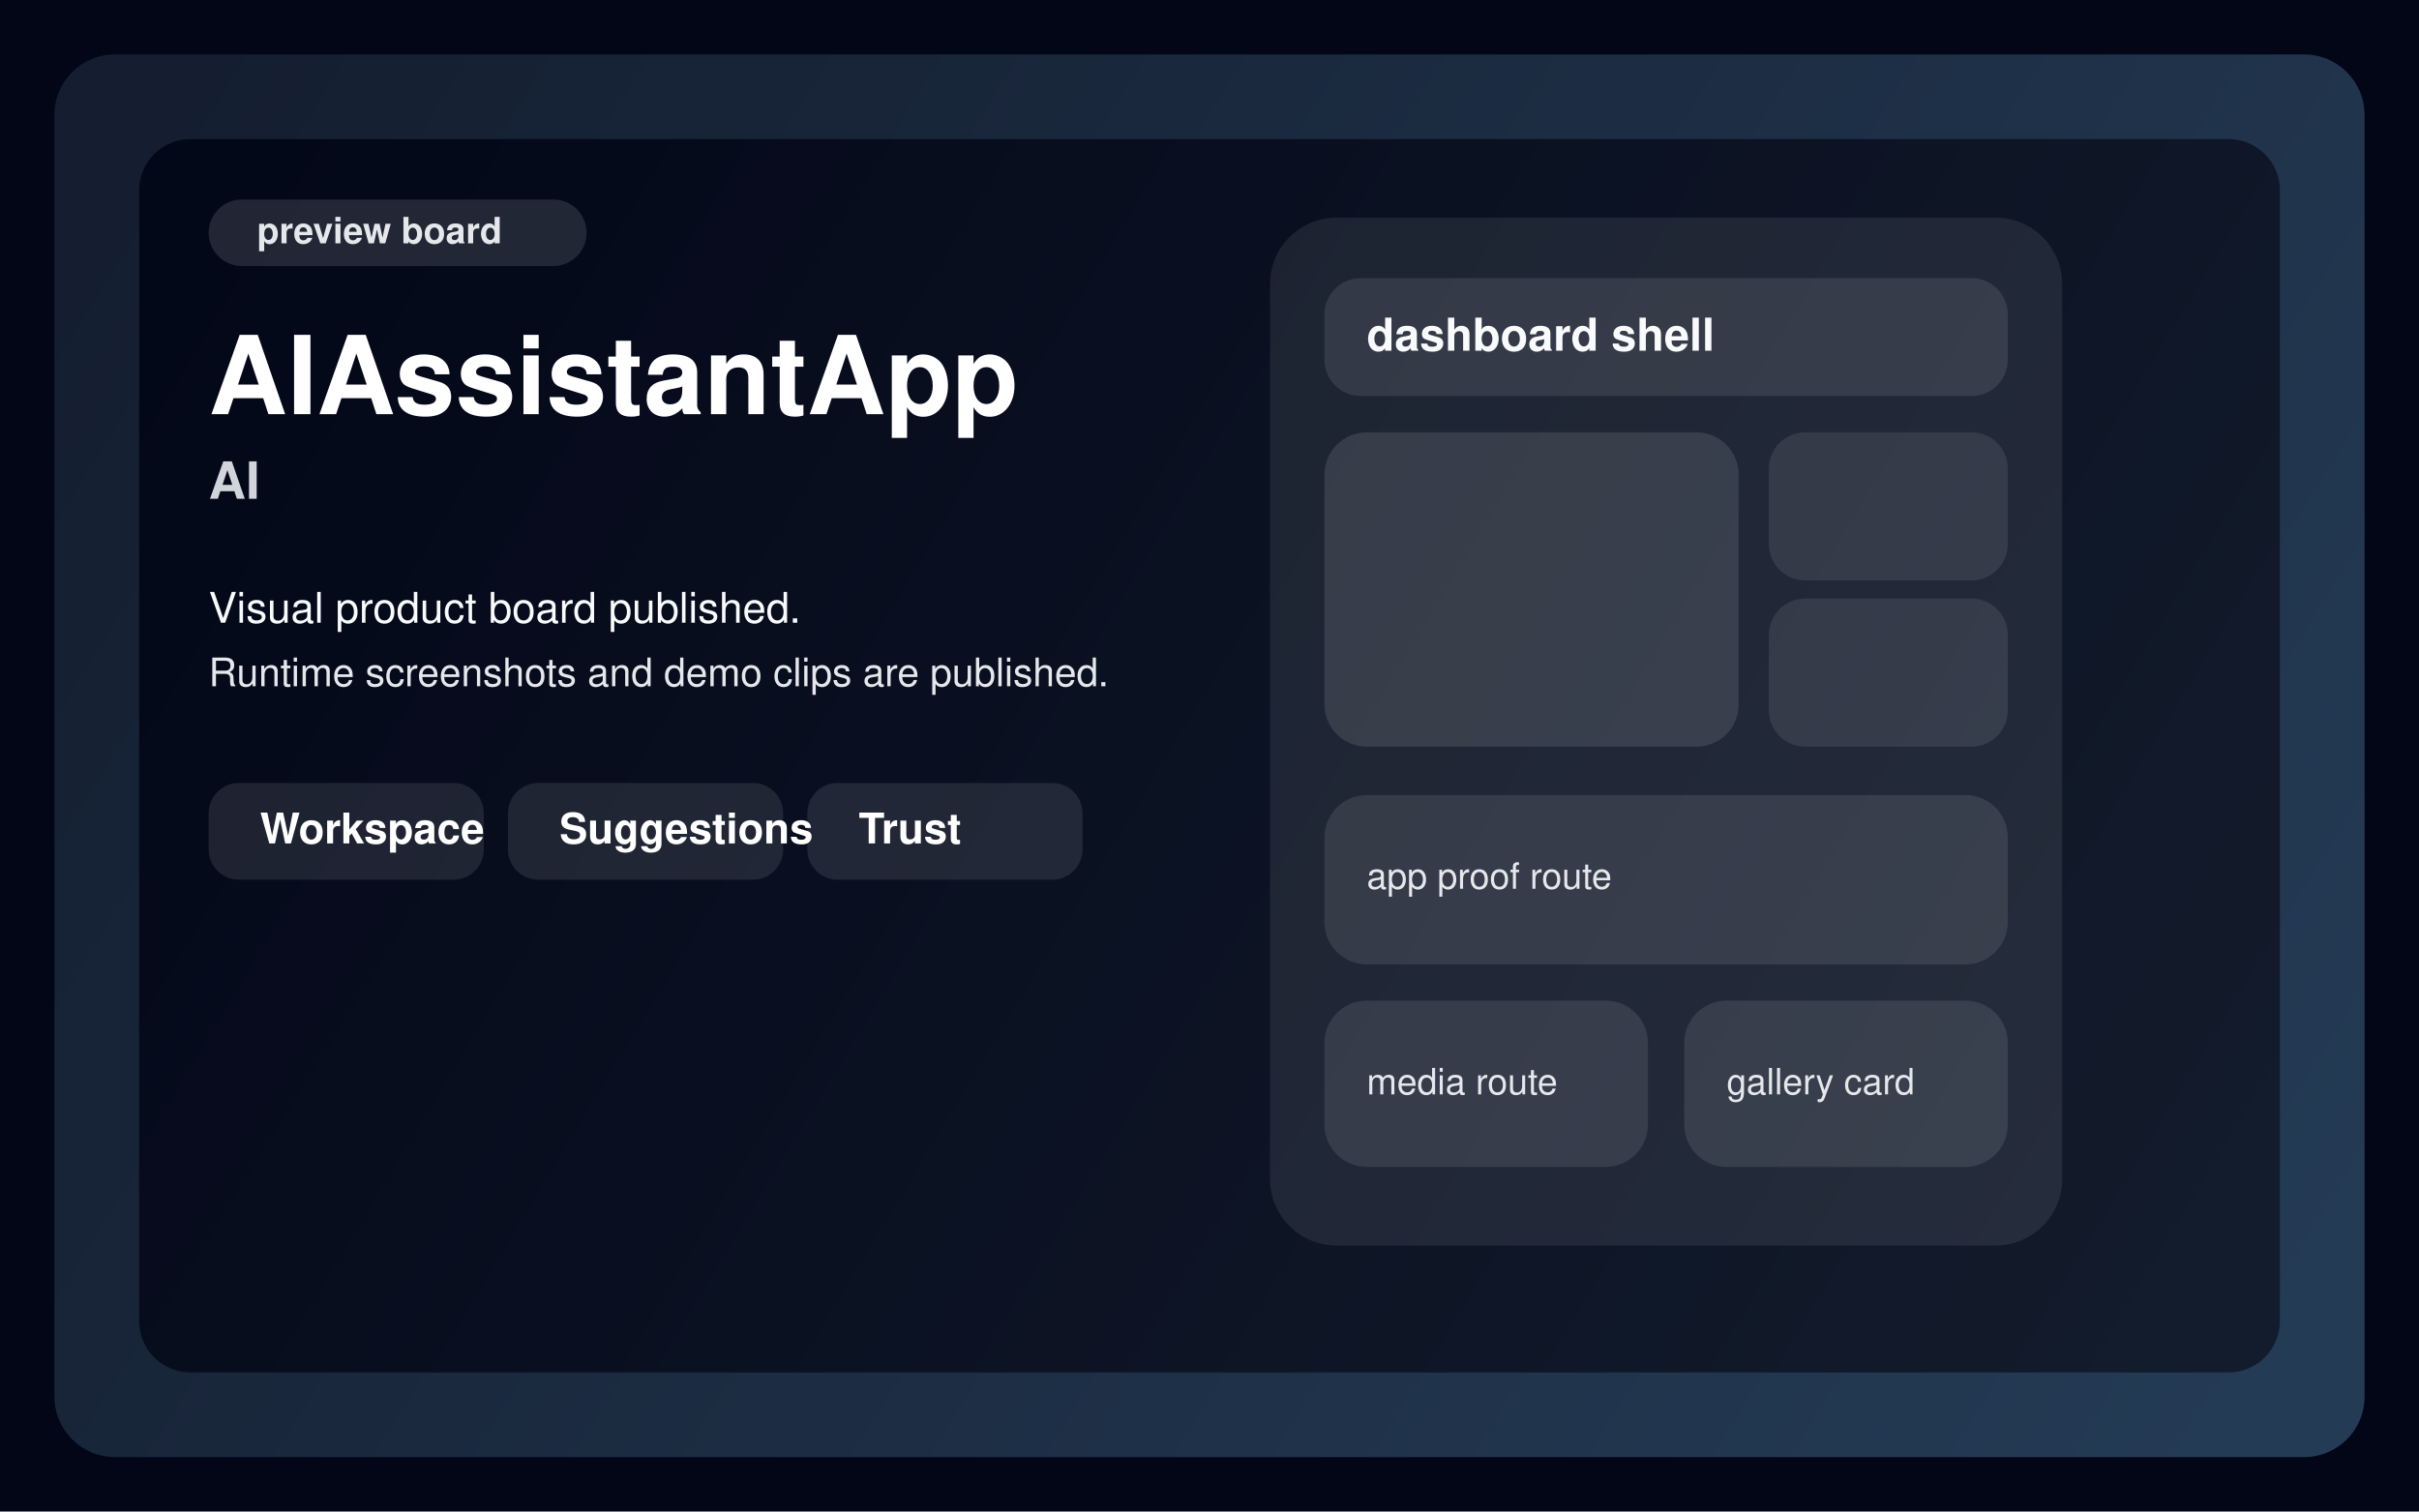
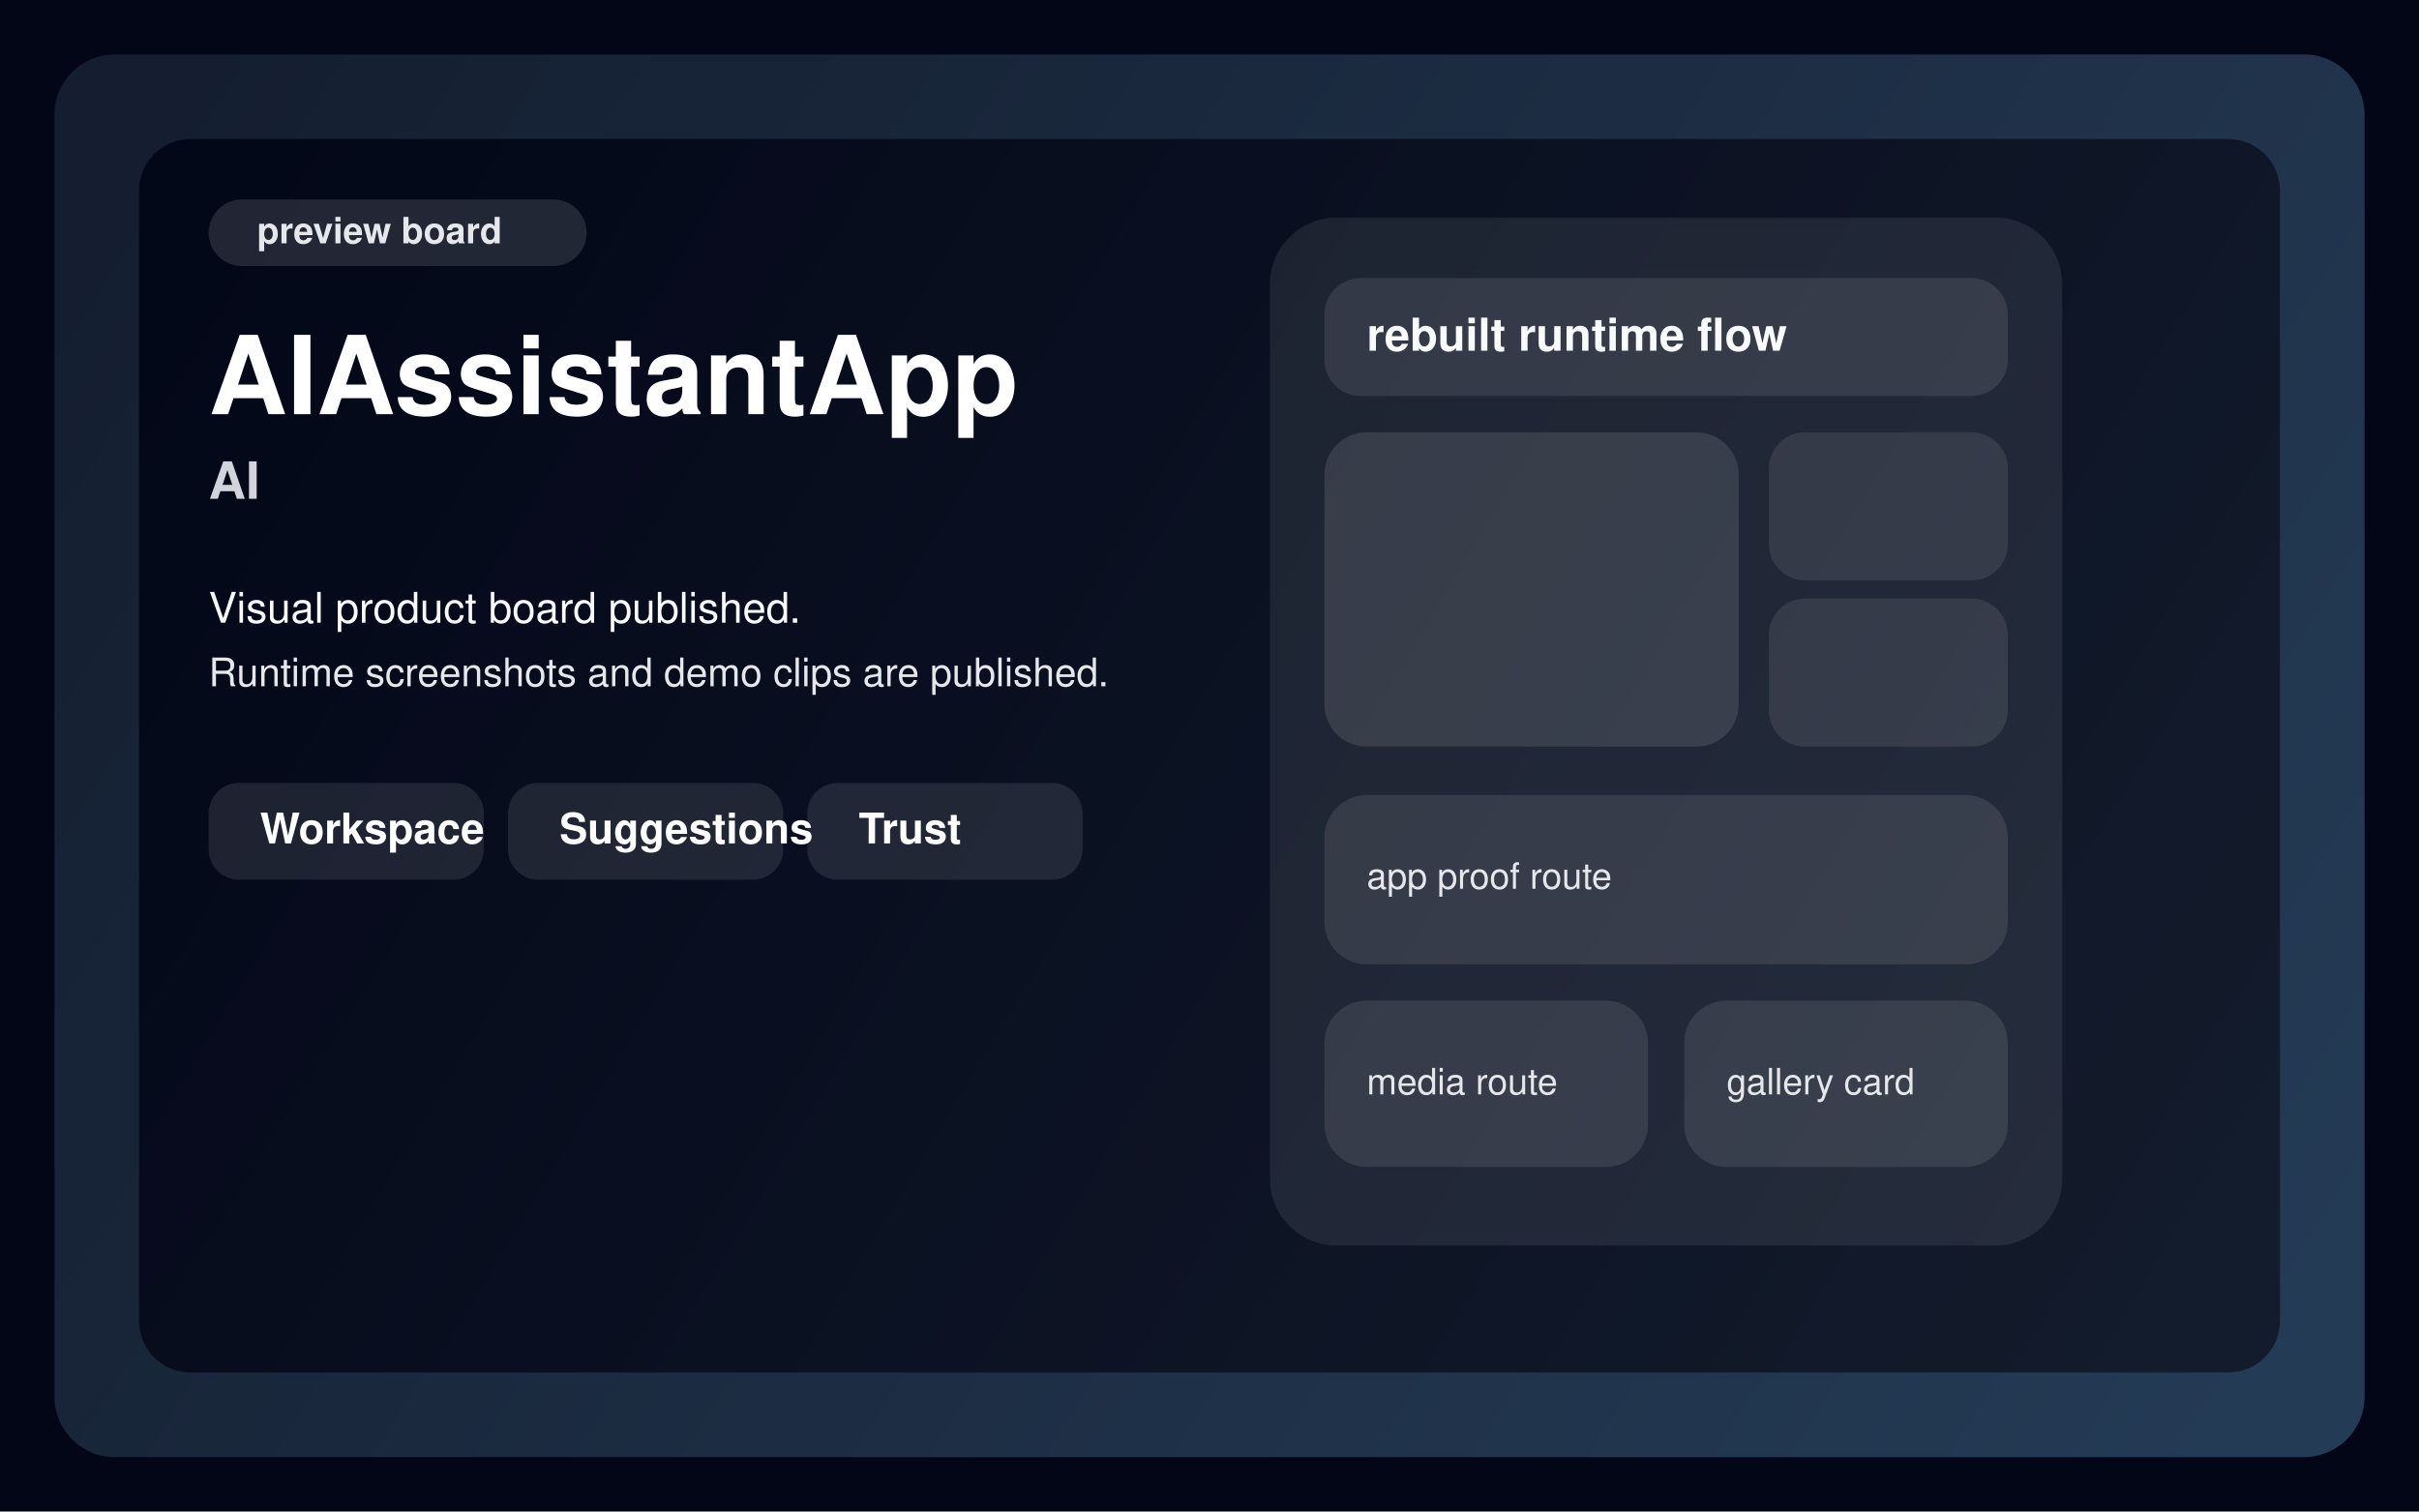
<svg xmlns="http://www.w3.org/2000/svg" width="1600" height="1000" viewBox="0 0 1600 1000" fill="none">
  <defs>
    <linearGradient id="bg" x1="110" y1="70" x2="1490" y2="930" gradientUnits="userSpaceOnUse">
      <stop stop-color="#141E30" />
      <stop offset="1" stop-color="#243B55" />
    </linearGradient>
    <linearGradient id="panel" x1="130" y1="104" x2="1460" y2="908" gradientUnits="userSpaceOnUse">
      <stop stop-color="#020617" stop-opacity="0.95" />
      <stop offset="1" stop-color="#111827" stop-opacity="0.88" />
    </linearGradient>
  </defs>
  <rect width="1600" height="1000" fill="#020617" />
  <rect x="36" y="36" width="1528" height="928" rx="40" fill="url(#bg)" />
  <rect x="92" y="92" width="1416" height="816" rx="34" fill="url(#panel)" />
  <rect x="138" y="132" width="250" height="44" rx="22" fill="white" fill-opacity="0.12" />
  <text x="170" y="161" fill="#E5E7EB" font-size="24" font-family="SF Pro Display, Helvetica, Arial, sans-serif" font-weight="700">preview board</text>
  <text x="138" y="274" fill="white" font-size="72" font-family="SF Pro Display, Helvetica, Arial, sans-serif" font-weight="800">AIAssistantApp</text>
  <text x="138" y="330" fill="#D1D5DB" font-size="34" font-family="SF Pro Display, Helvetica, Arial, sans-serif" font-weight="600">AI</text>
  <text x="138" y="412" fill="#F8FAFC" font-size="28" font-family="SF Pro Display, Helvetica, Arial, sans-serif">Visual product board published.</text>
  <text x="138" y="454" fill="#E5E7EB" font-size="26" font-family="SF Pro Display, Helvetica, Arial, sans-serif">Runtime screenshots and demo clips are published.</text>
  <rect x="138" y="518" width="182" height="64" rx="20" fill="white" fill-opacity="0.10" />
  <text x="172" y="558" fill="white" font-size="28" font-family="SF Pro Display, Helvetica, Arial, sans-serif" font-weight="700">Workspace</text>
  <rect x="336" y="518" width="182" height="64" rx="20" fill="white" fill-opacity="0.10" />
  <text x="370" y="558" fill="white" font-size="28" font-family="SF Pro Display, Helvetica, Arial, sans-serif" font-weight="700">Suggestions</text>
  <rect x="534" y="518" width="182" height="64" rx="20" fill="white" fill-opacity="0.10" />
  <text x="568" y="558" fill="white" font-size="28" font-family="SF Pro Display, Helvetica, Arial, sans-serif" font-weight="700">Trust</text>
  <rect x="840" y="144" width="524" height="680" rx="44" fill="white" fill-opacity="0.08" />
  <rect x="876" y="184" width="452" height="78" rx="24" fill="white" fill-opacity="0.10" />
  <rect x="876" y="286" width="274" height="208" rx="28" fill="white" fill-opacity="0.11" />
  <rect x="1170" y="286" width="158" height="98" rx="24" fill="white" fill-opacity="0.09" />
  <rect x="1170" y="396" width="158" height="98" rx="24" fill="white" fill-opacity="0.09" />
  <rect x="876" y="526" width="452" height="112" rx="28" fill="white" fill-opacity="0.10" />
  <rect x="876" y="662" width="214" height="110" rx="28" fill="white" fill-opacity="0.10" />
  <rect x="1114" y="662" width="214" height="110" rx="28" fill="white" fill-opacity="0.10" />
-   <text x="904" y="232" fill="#F8FAFC" font-size="30" font-family="SF Pro Display, Helvetica, Arial, sans-serif" font-weight="700">dashboard shell</text>
+   <text x="904" y="232" fill="#F8FAFC" font-size="30" font-family="SF Pro Display, Helvetica, Arial, sans-serif" font-weight="700">rebuilt runtime flow</text>
  <text x="904" y="588" fill="#E5E7EB" font-size="24" font-family="SF Pro Display, Helvetica, Arial, sans-serif">app proof route</text>
  <text x="904" y="724" fill="#E5E7EB" font-size="24" font-family="SF Pro Display, Helvetica, Arial, sans-serif">media route</text>
  <text x="1142" y="724" fill="#E5E7EB" font-size="24" font-family="SF Pro Display, Helvetica, Arial, sans-serif">gallery card</text>
</svg>
